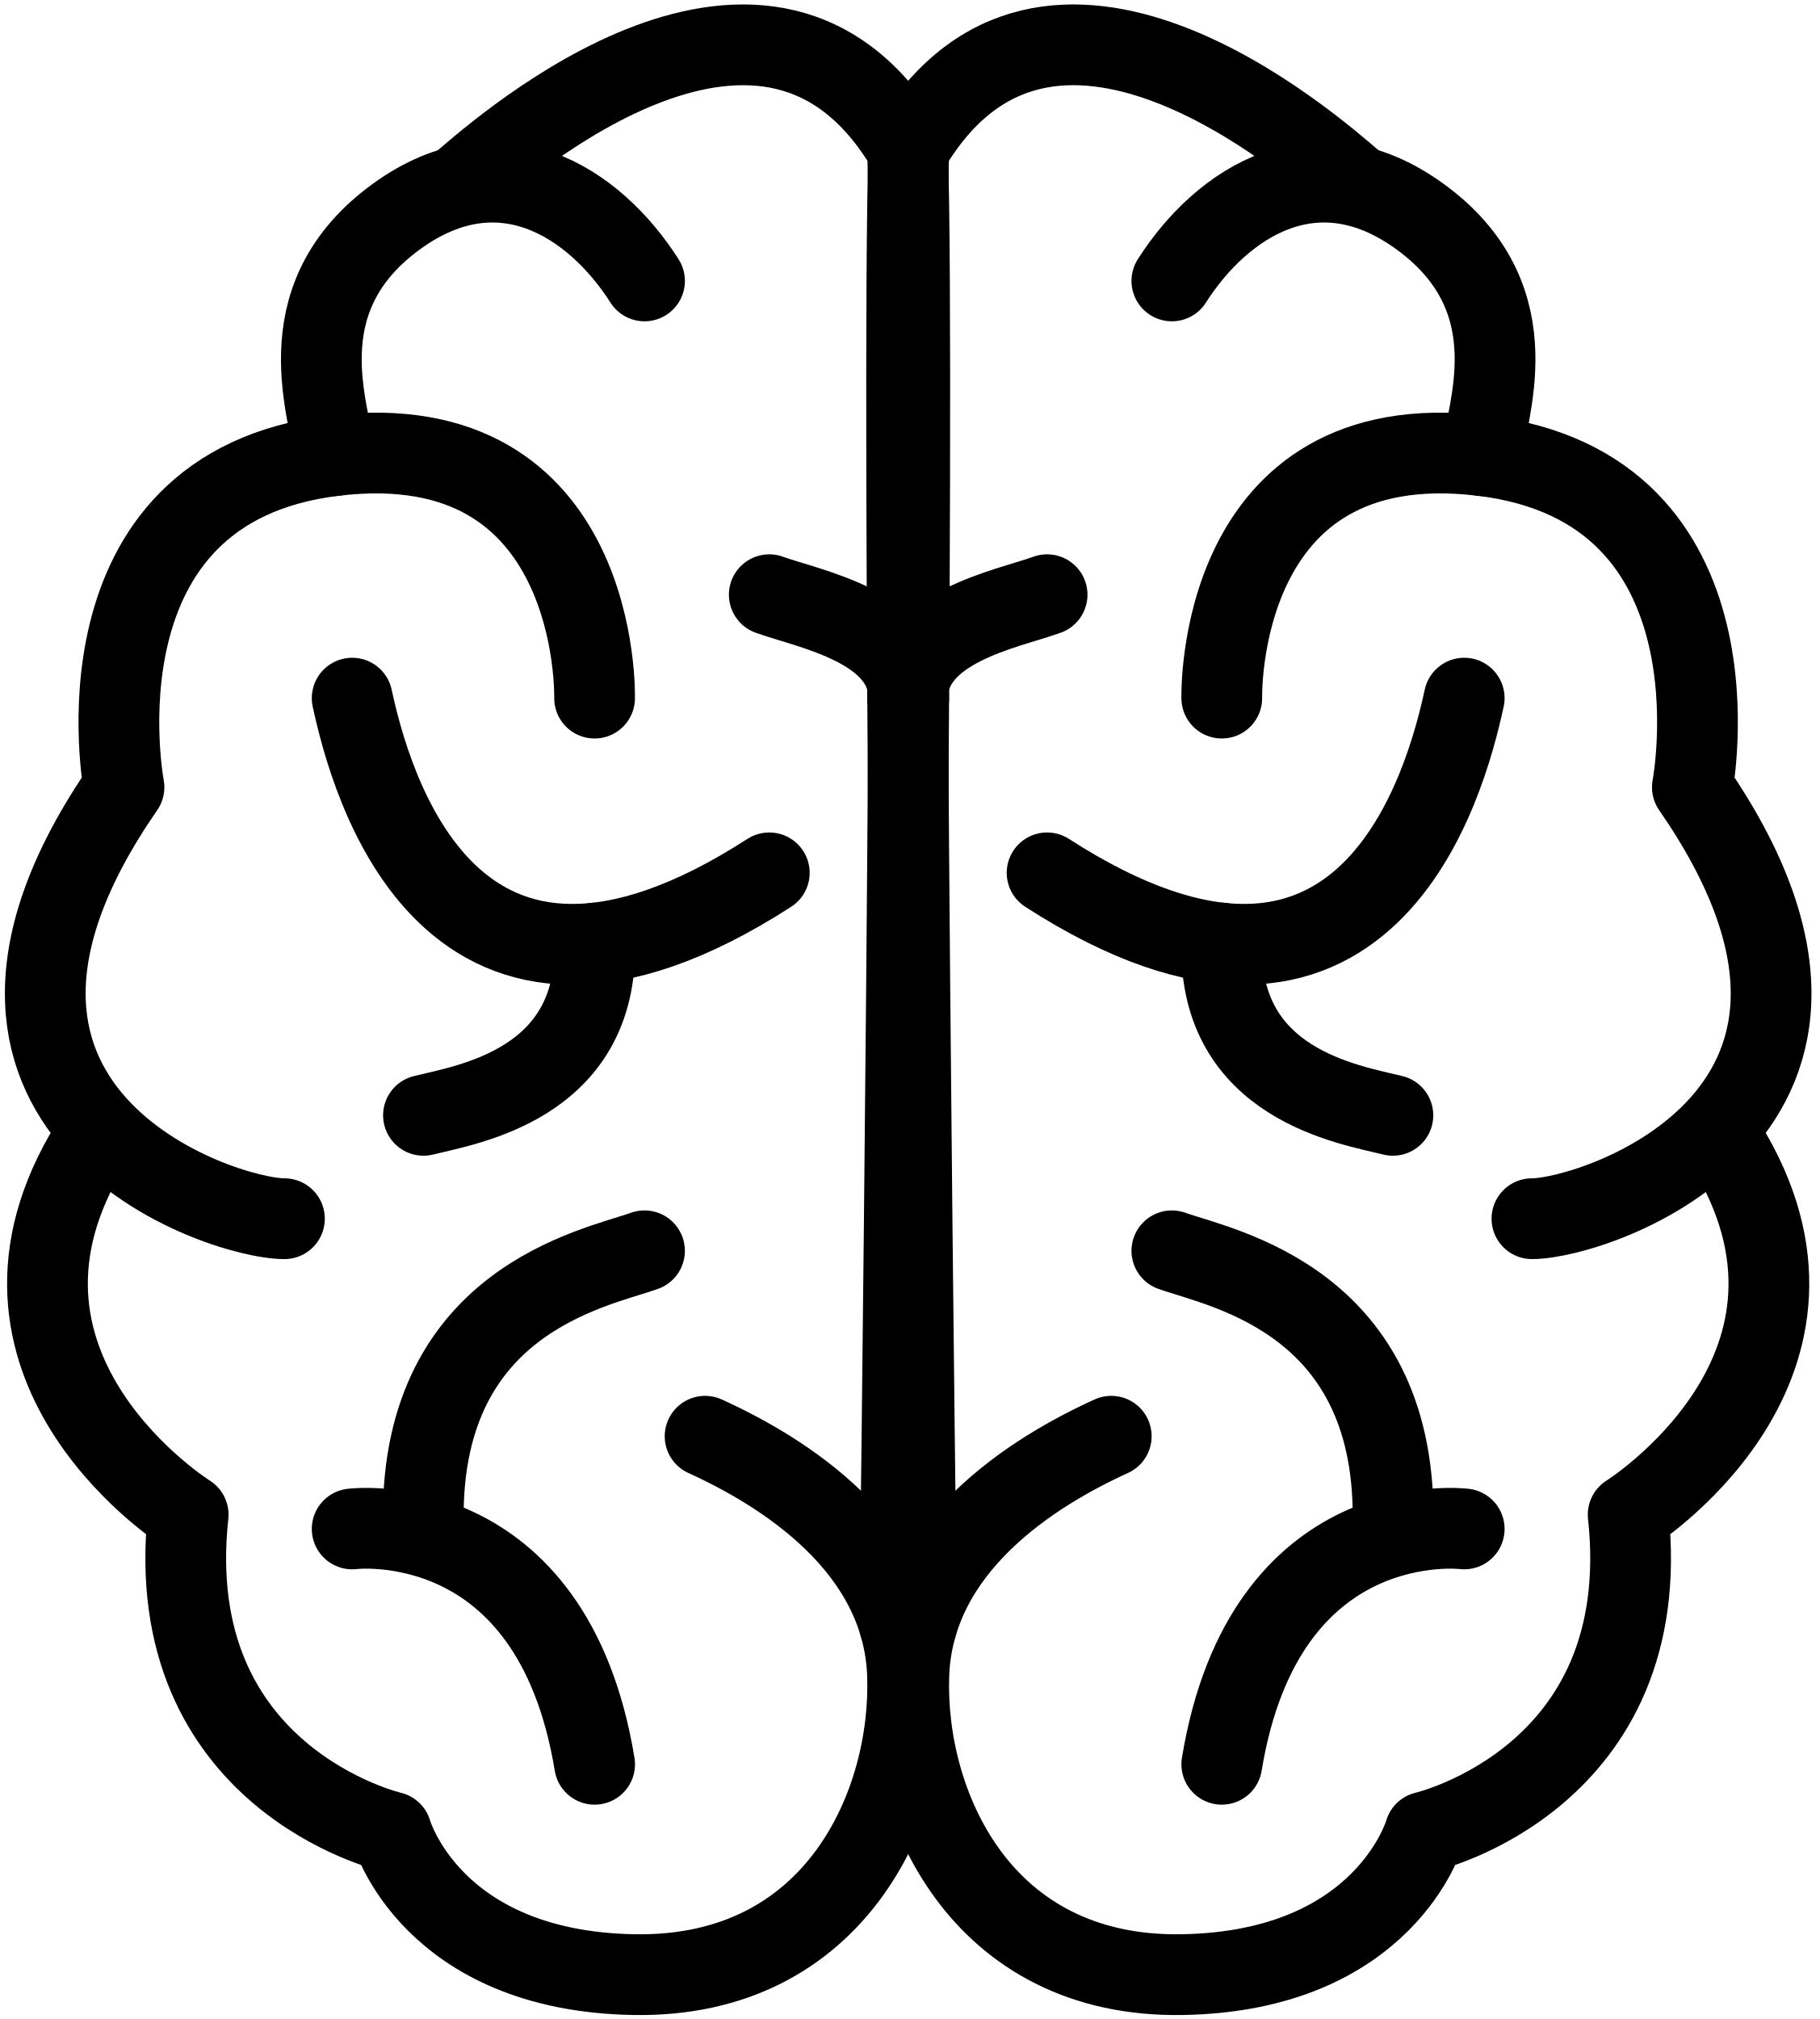
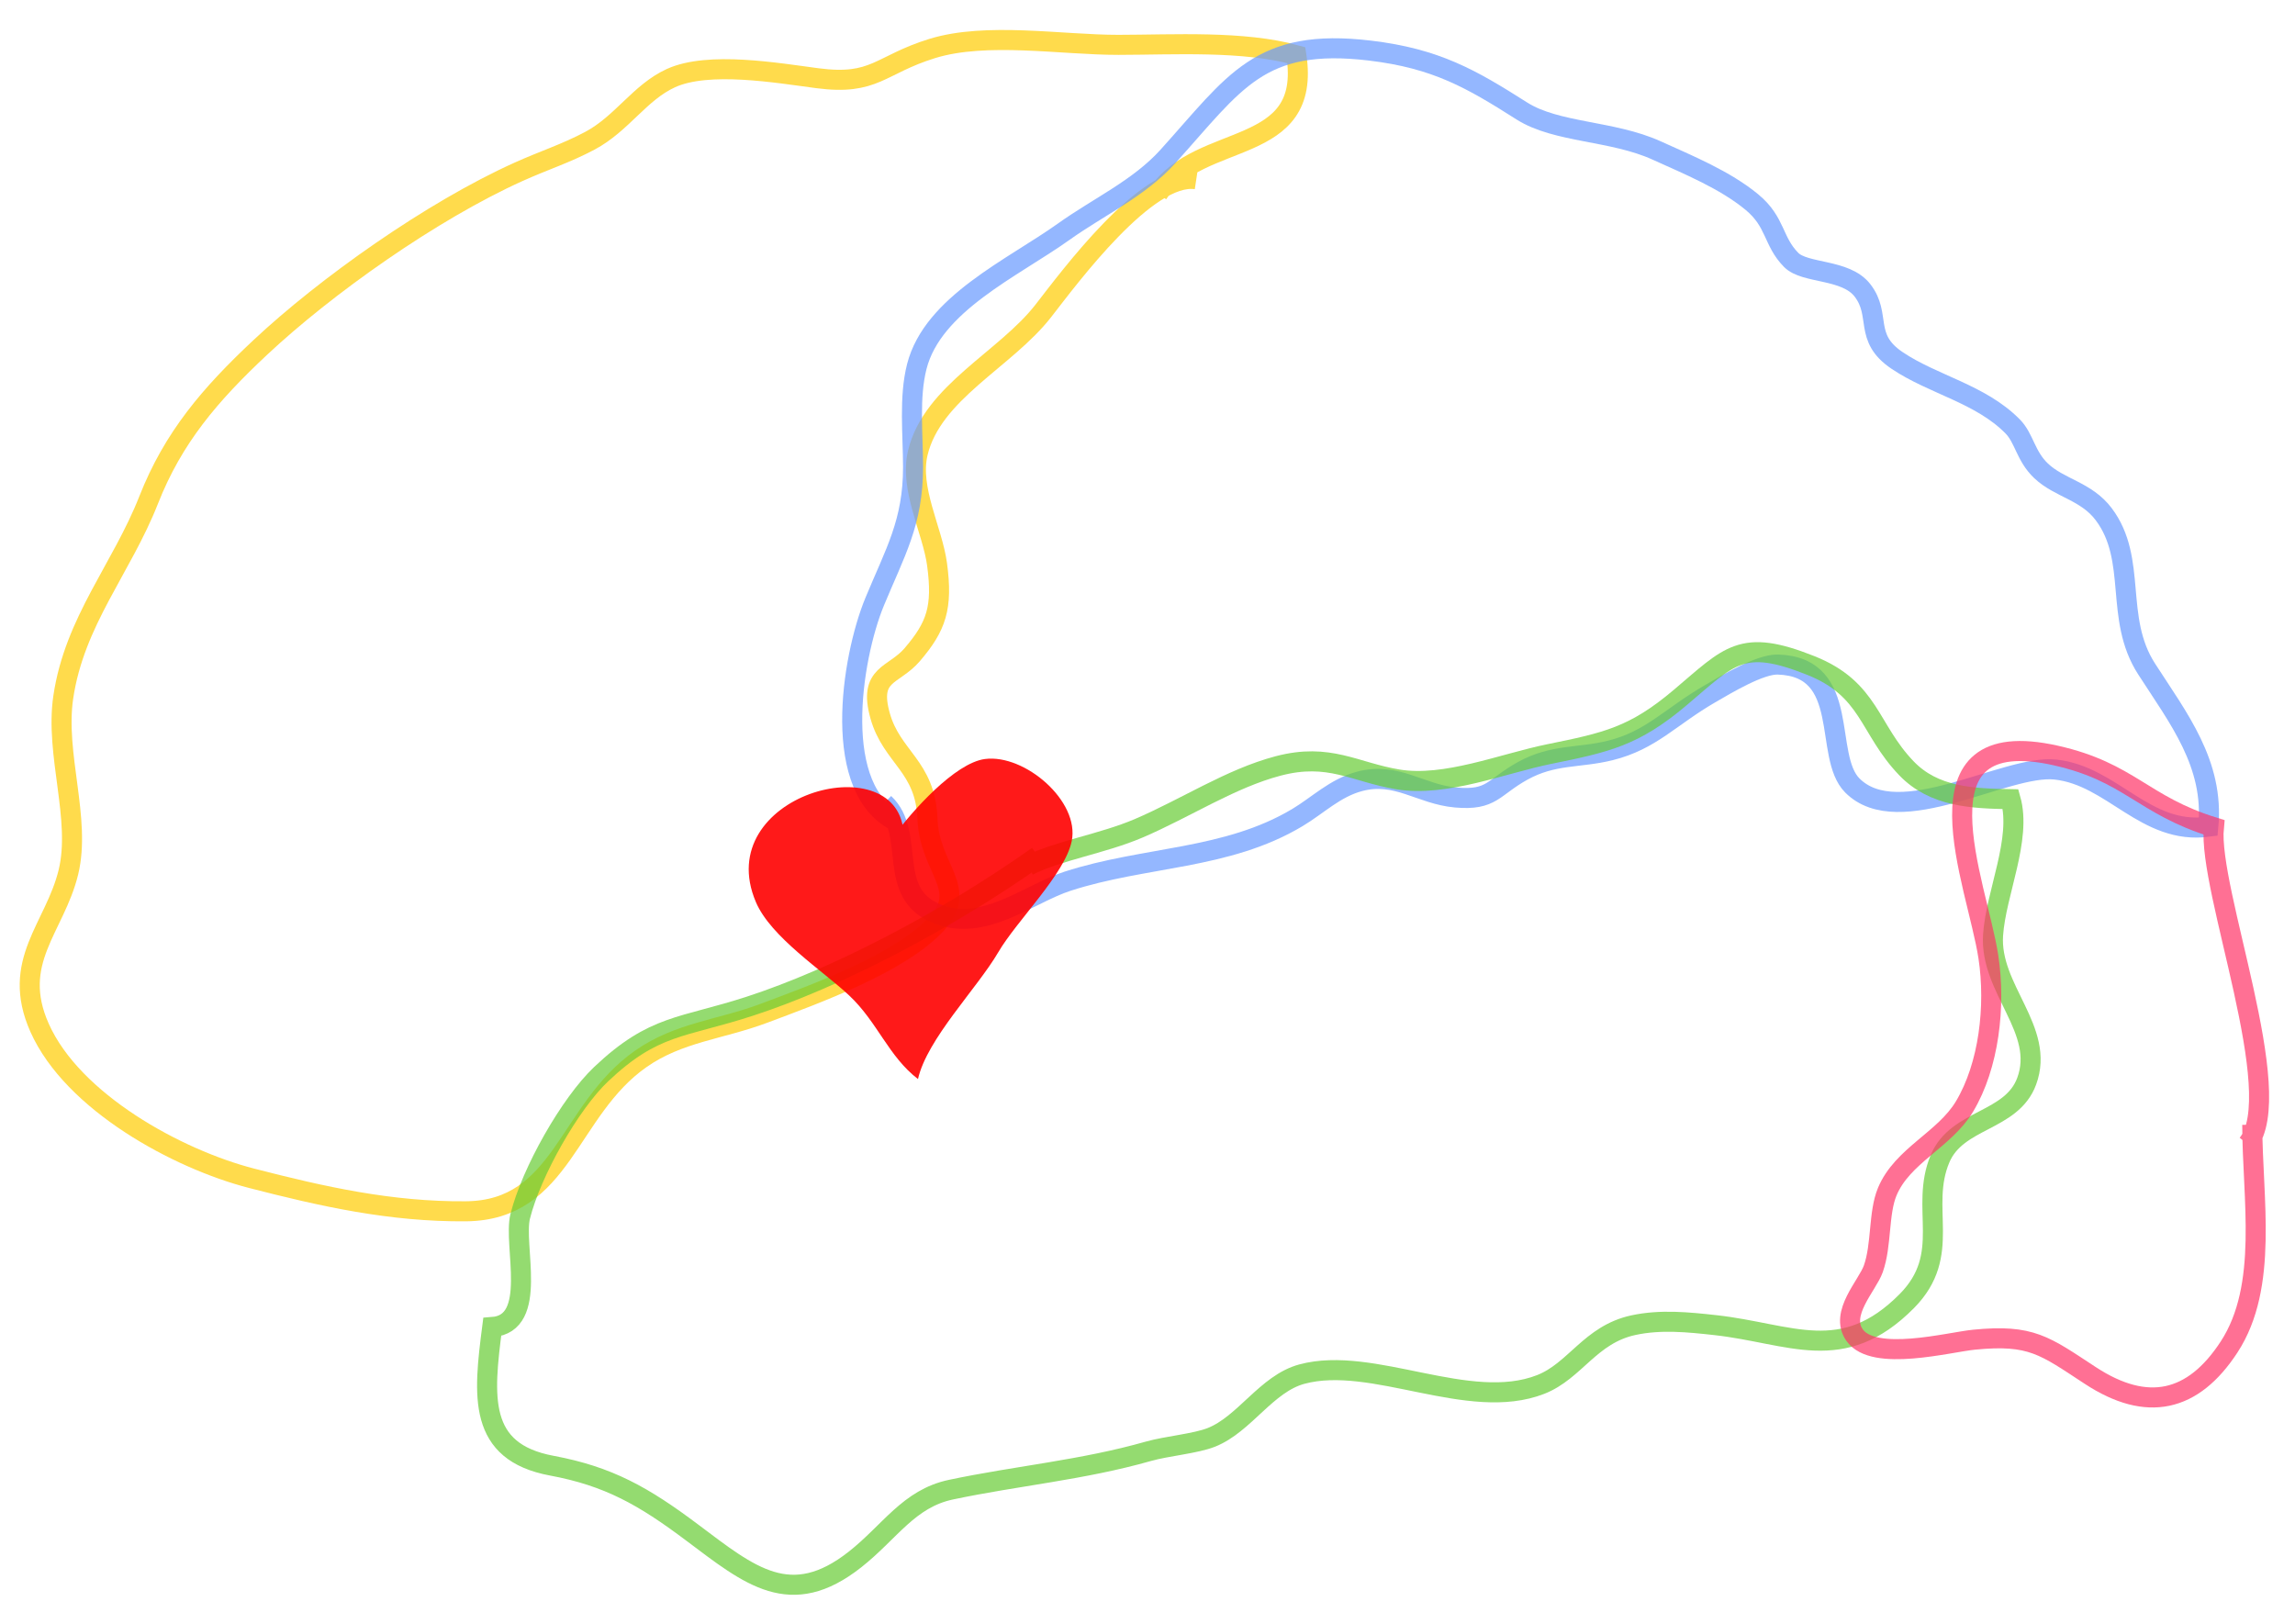
- <svg xmlns="http://www.w3.org/2000/svg" version="1.1" id="Layer_2" x="0px" y="0px" width="83.834px" height="93.001px" viewBox="0 0 83.834 93.001" style="enable-background:new 0 0 83.834 93.001;" xml:space="preserve">
-   <path style="fill:none;stroke:#000000;stroke-width:3.72;stroke-linecap:round;stroke-linejoin:round;" d="M32.485,66.157  c3.614,1.642,9.126,5.091,9.326,11.004c0.201,5.913-3.249,13.961-12.611,13.796c-9.362-0.164-11.169-6.57-11.169-6.57  S7.356,81.924,8.669,69.77c0,0-10.512-6.569-4.763-16.589" />
-   <path style="fill:none;stroke:#000000;stroke-width:3.72;stroke-linecap:round;stroke-linejoin:round;" d="M13.104,56.137  c-2.957,0-17.739-4.927-7.392-19.874c0,0-2.628-13.797,9.691-15.275s11.99,11.169,11.99,11.169" />
-   <path style="fill:none;stroke:#000000;stroke-width:3.72;stroke-linecap:round;stroke-linejoin:round;" d="M15.404,20.988  c-0.164-1.971-2.299-7.063,2.628-10.84c4.927-3.778,9.362-0.821,11.662,2.792" />
-   <path style="fill:none;stroke:#000000;stroke-width:3.72;stroke-linecap:round;stroke-linejoin:round;" d="M21.317,8.39  c1.971-1.691,14.125-12.367,20.495-1.526c0.365,11.168-0.36,68.017-0.36,68.017" />
-   <path style="fill:none;stroke:#000000;stroke-width:3.72;stroke-linecap:round;stroke-linejoin:round;" d="M35.442,27.394  c1.807,0.657,6.444,1.48,6.423,4.764" />
-   <path style="fill:none;stroke:#000000;stroke-width:3.72;stroke-linecap:round;stroke-linejoin:round;" d="M16.225,32.158  c0.821,3.777,4.435,17.574,19.217,8.048" />
-   <path style="fill:none;stroke:#000000;stroke-width:3.72;stroke-linecap:round;stroke-linejoin:round;" d="M19.51,51.375  c1.971-0.493,8.049-1.407,7.885-7.931" />
-   <path style="fill:none;stroke:#000000;stroke-width:3.72;stroke-linecap:round;stroke-linejoin:round;" d="M29.693,57.616  c-2.299,0.821-10.512,2.299-10.183,12.811" />
-   <path style="fill:none;stroke:#000000;stroke-width:3.72;stroke-linecap:round;stroke-linejoin:round;" d="M16.225,70.427  c0,0,9.199-1.149,11.17,10.841" />
-   <path style="fill:none;stroke:#000000;stroke-width:3.72;stroke-linecap:round;stroke-linejoin:round;" d="M51.197,66.157  c-3.614,1.642-9.125,5.091-9.326,11.004c-0.2,5.913,3.249,13.961,12.611,13.796c9.362-0.164,11.168-6.57,11.168-6.57  s10.676-2.463,9.362-14.618c0,0,10.512-6.569,4.764-16.589" />
-   <path style="fill:none;stroke:#000000;stroke-width:3.72;stroke-linecap:round;stroke-linejoin:round;" d="M70.578,56.137  c2.957,0,17.739-4.927,7.392-19.874c0,0,2.628-13.797-9.691-15.275c-12.318-1.478-11.99,11.169-11.99,11.169" />
-   <path style="fill:none;stroke:#000000;stroke-width:3.72;stroke-linecap:round;stroke-linejoin:round;" d="M68.279,20.988  c0.165-1.971,2.299-7.063-2.628-10.84c-4.927-3.778-9.362-0.821-11.662,2.792" />
-   <path style="fill:none;stroke:#000000;stroke-width:3.72;stroke-linecap:round;stroke-linejoin:round;" d="M62.366,8.39  C60.395,6.699,48.241-3.977,41.871,6.863c-0.365,11.168,0.36,68.017,0.36,68.017" />
-   <path style="fill:none;stroke:#000000;stroke-width:3.72;stroke-linecap:round;stroke-linejoin:round;" d="M48.241,27.394  c-1.807,0.657-6.444,1.48-6.423,4.764" />
-   <path style="fill:none;stroke:#000000;stroke-width:3.72;stroke-linecap:round;stroke-linejoin:round;" d="M67.458,32.158  c-0.821,3.777-4.435,17.574-19.217,8.048" />
-   <path style="fill:none;stroke:#000000;stroke-width:3.72;stroke-linecap:round;stroke-linejoin:round;" d="M64.172,51.375  c-1.971-0.493-8.049-1.407-7.884-7.931" />
-   <path style="fill:none;stroke:#000000;stroke-width:3.72;stroke-linecap:round;stroke-linejoin:round;" d="M53.989,57.616  c2.299,0.821,10.512,2.299,10.183,12.811" />
-   <path style="fill:none;stroke:#000000;stroke-width:3.72;stroke-linecap:round;stroke-linejoin:round;" d="M67.458,70.427  c0,0-9.199-1.149-11.169,10.841" />
+ <svg xmlns="http://www.w3.org/2000/svg" version="1.1" id="Layer_2" x="0px" y="0px" width="229px" height="162px" viewBox="0 0 229 162" style="enable-background:new 0 0 229 162;" xml:space="preserve">
+   <path style="opacity:0.7;fill:none;stroke:#FFCC00;stroke-width:2;" d="M115.535,19.322c4.252-6.285,15.383-3.604,13.817-13.817  c-5.31-1.472-12.223-1.036-17.753-1.03c-5.662,0.006-13.189-1.302-18.574,0.363c-5.271,1.629-5.704,3.724-11.47,2.965  c-3.966-0.521-10.857-1.721-14.606-0.009c-3.113,1.42-4.881,4.541-8.083,6.247c-2.384,1.27-4.583,1.958-7.125,3.104  c-8.686,3.916-19.244,11.405-25.777,17.529c-4.997,4.683-8.68,8.979-11.128,15.206c-2.701,6.867-7.403,12.093-8.524,19.688  c-0.842,5.705,1.799,12.149,0.515,17.451c-1.347,5.557-5.816,8.927-2.881,15.523c3.306,7.427,13.752,13.114,21.15,15.023  c7.048,1.818,13.893,3.361,21.4,3.296c9.636-0.085,10.116-10.093,17.458-15.219c3.792-2.647,7.924-2.91,12.236-4.525  c5.111-1.916,13.661-4.993,17.304-8.982c3.203-3.507-0.762-5.436-0.948-10.427c-0.197-5.28-3.563-6.125-4.728-10.297  c-1.189-4.258,1.353-3.919,3.211-6.094c2.409-2.82,3.051-4.688,2.475-8.993c-0.46-3.436-2.781-7.528-1.924-11.137  c1.434-6.032,8.736-9.31,12.519-14.162c2.621-3.362,10.381-13.88,15.27-13.139" />
+   <path style="opacity:0.7;fill:none;stroke:#6699FF;stroke-width:2;" d="M88.234,80.149c3.235,3.058,0.093,8.969,5.257,11.026  c4.697,1.872,9.137-1.987,13.014-3.243c7.759-2.515,15.882-2.129,22.955-6.359c2.052-1.227,3.752-2.952,6.19-3.605  c3.719-0.995,6.071,1.292,9.613,1.606c3.632,0.321,3.682-1.002,6.669-2.657c3.066-1.697,5.605-1.259,8.741-2.037  c4.097-1.018,5.938-3.327,9.982-5.671c1.669-0.967,4.976-2.958,6.751-2.901c7.403,0.238,4.477,9.107,7.424,12.065  c4.646,4.664,15.281-2.126,20.269-1.587c5.709,0.616,8.979,6.55,15.252,5.705c0.597-6.289-2.999-10.833-6.165-15.754  c-3.271-5.086-0.859-10.889-4.274-15.433c-1.742-2.317-4.422-2.589-6.25-4.326c-1.557-1.48-1.666-3.25-2.841-4.438  c-3.224-3.259-7.911-4.141-11.529-6.577c-3.391-2.283-1.533-4.512-3.448-6.988c-1.688-2.185-5.735-1.635-7.123-3.046  c-1.84-1.87-1.504-3.771-3.906-5.759c-2.691-2.228-6.356-3.724-9.516-5.158c-4.421-2.006-9.984-1.74-13.45-3.942  c-5.031-3.195-8.524-5.232-15.149-6.022c-11.051-1.317-13.458,3.146-20.183,10.584c-2.863,3.167-6.923,5.021-10.377,7.487  c-5.072,3.622-13.062,7.194-14.658,13.445c-0.793,3.105-0.379,6.765-0.375,10.033c0.005,5.54-1.799,8.525-3.83,13.436  c-2.328,5.628-4.448,18.978,2.393,22.031" />
+   <path style="opacity:0.7;fill:none;stroke:#66CC33;stroke-width:2;" d="M103.561,85.417c-9.472,6.69-20.292,12.22-28.665,14.955  c-6.88,2.246-9.607,1.783-14.92,6.814c-3.08,2.916-6.951,9.72-8.068,14.176c-0.724,2.886,1.863,10.714-2.793,11.049  c-0.891,6.914-1.472,12.452,5.943,13.832c5.653,1.053,9.154,3.026,14.017,6.679c5.754,4.322,9.812,7.75,16.249,2.673  c3.491-2.754,5.353-6.067,9.561-6.958c6.581-1.392,13.11-1.952,19.714-3.832c1.833-0.521,4.704-0.759,6.287-1.392  c3.313-1.324,5.489-5.354,9.019-6.306c7.071-1.908,16.67,3.835,23.827,1.034c3.449-1.35,4.939-4.989,9.256-5.918  c2.708-0.584,5.465-0.303,8.179-0.002c7.499,0.83,12.68,4.077,19.095-2.398c4.617-4.66,1.231-9.265,3.325-14.223  c1.693-4.012,7.134-3.645,8.638-7.713c1.904-5.149-3.72-9.188-3.352-14.597c0.287-4.197,2.874-9.56,1.748-13.55  c-3.825-0.064-7.643-0.215-10.392-3.08c-3.799-3.957-3.625-7.899-9.549-10.26c-6.908-2.754-8.062-0.994-13.035,3.208  c-4.594,3.881-7.333,4.469-13.063,5.632c-4.589,0.931-10.364,3.31-15.075,2.533c-4.343-0.716-6.864-2.695-11.976-1.347  c-4.756,1.254-9.233,4.223-13.913,6.222c-3.627,1.55-8.026,2.212-11.016,3.725" />
+   <path style="opacity:0.7;fill:none;stroke:#FF3366;stroke-width:2;" d="M224.257,114.155c4.085-4.994-3.978-25.401-3.353-31.611  c-7.123-2.204-8.395-5.505-15.771-7.16c-14.826-3.327-7.852,12.714-6.729,20.091c0.75,4.922,0.056,10.864-2.381,14.929  c-2.003,3.342-6.204,4.881-7.711,8.505c-0.89,2.142-0.542,5.311-1.389,7.694c-0.601,1.692-3.396,4.45-1.868,6.613  c1.912,2.708,9.408,0.705,11.915,0.457c5.728-0.565,7.038,0.581,11.614,3.577c5.662,3.707,10.244,2.661,13.839-2.849  c3.972-6.086,2.313-14.869,2.313-22.164" />
+   <path style="opacity:0.9;fill:#FF0000;" d="M90.15,82.928c-0.772-8.643-19.261-3.581-14.727,7.078  c1.498,3.519,6.671,6.836,9.327,9.338c2.813,2.648,3.904,6.065,6.849,8.322c0.905-4.007,5.891-9.028,8.013-12.657  c1.839-3.146,6.646-7.789,7.325-11.073c0.829-4.005-4.698-8.72-8.655-8.203c-3.013,0.394-7.306,5.242-9.089,7.675" />
</svg>
